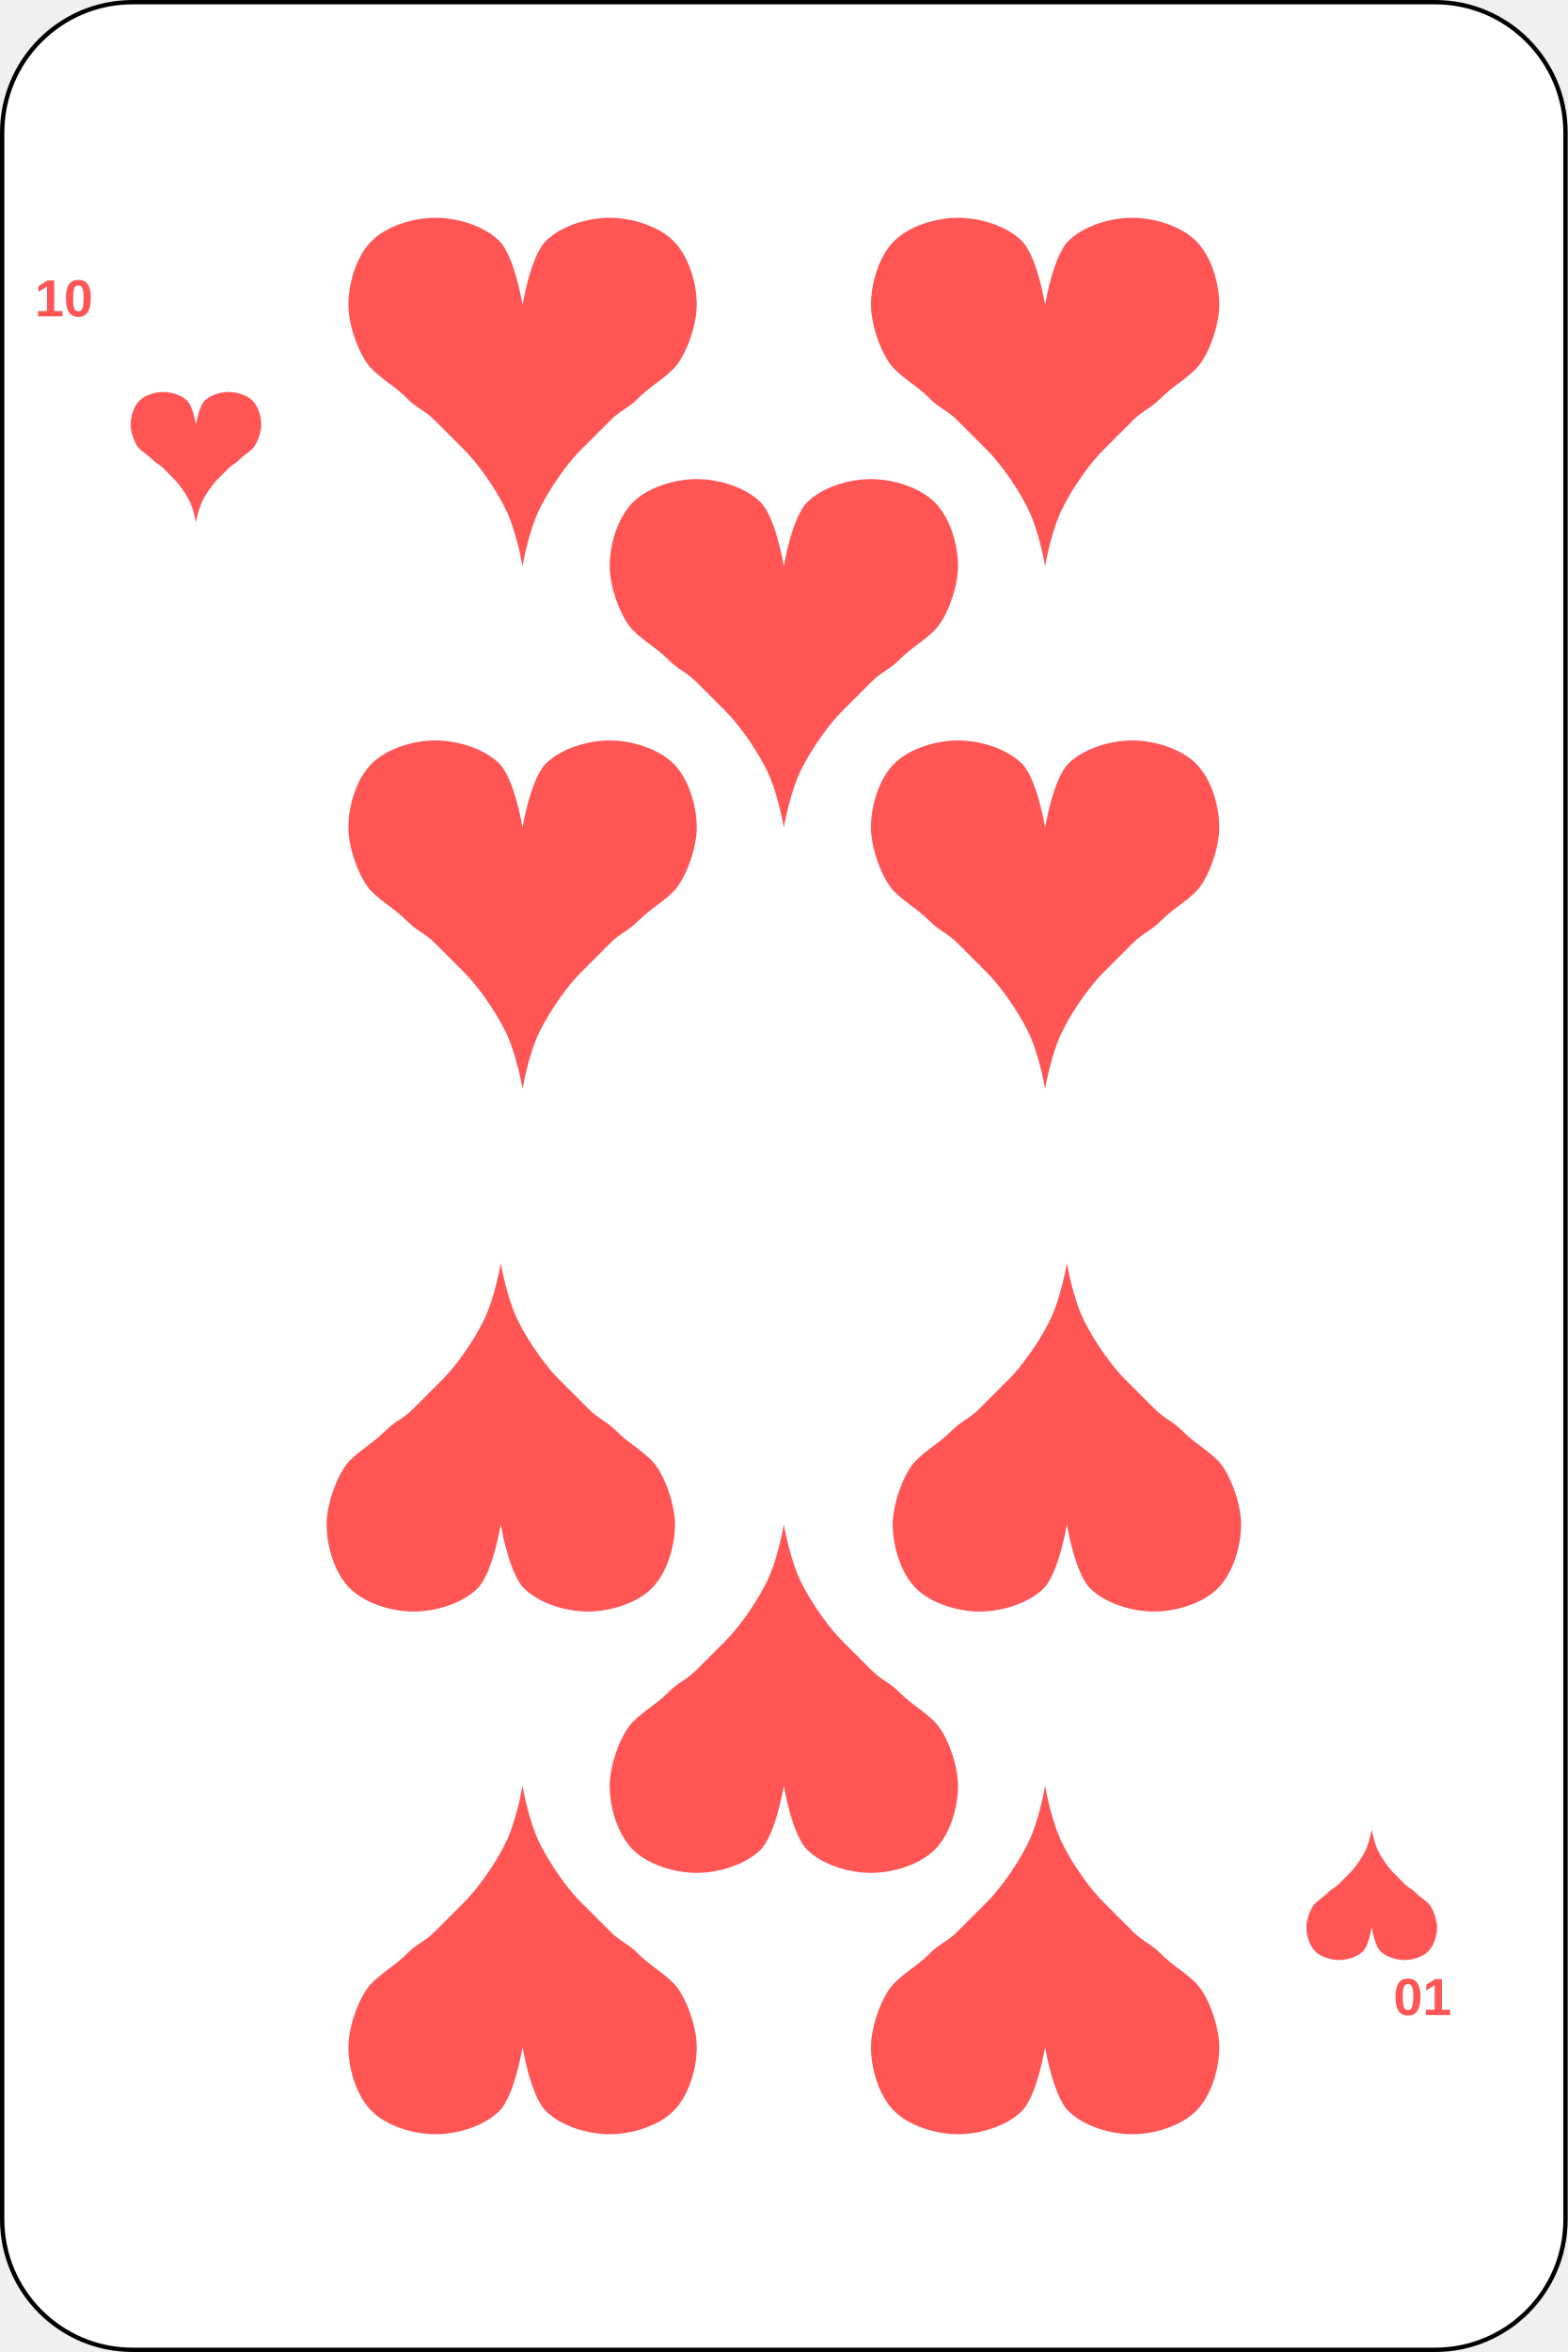
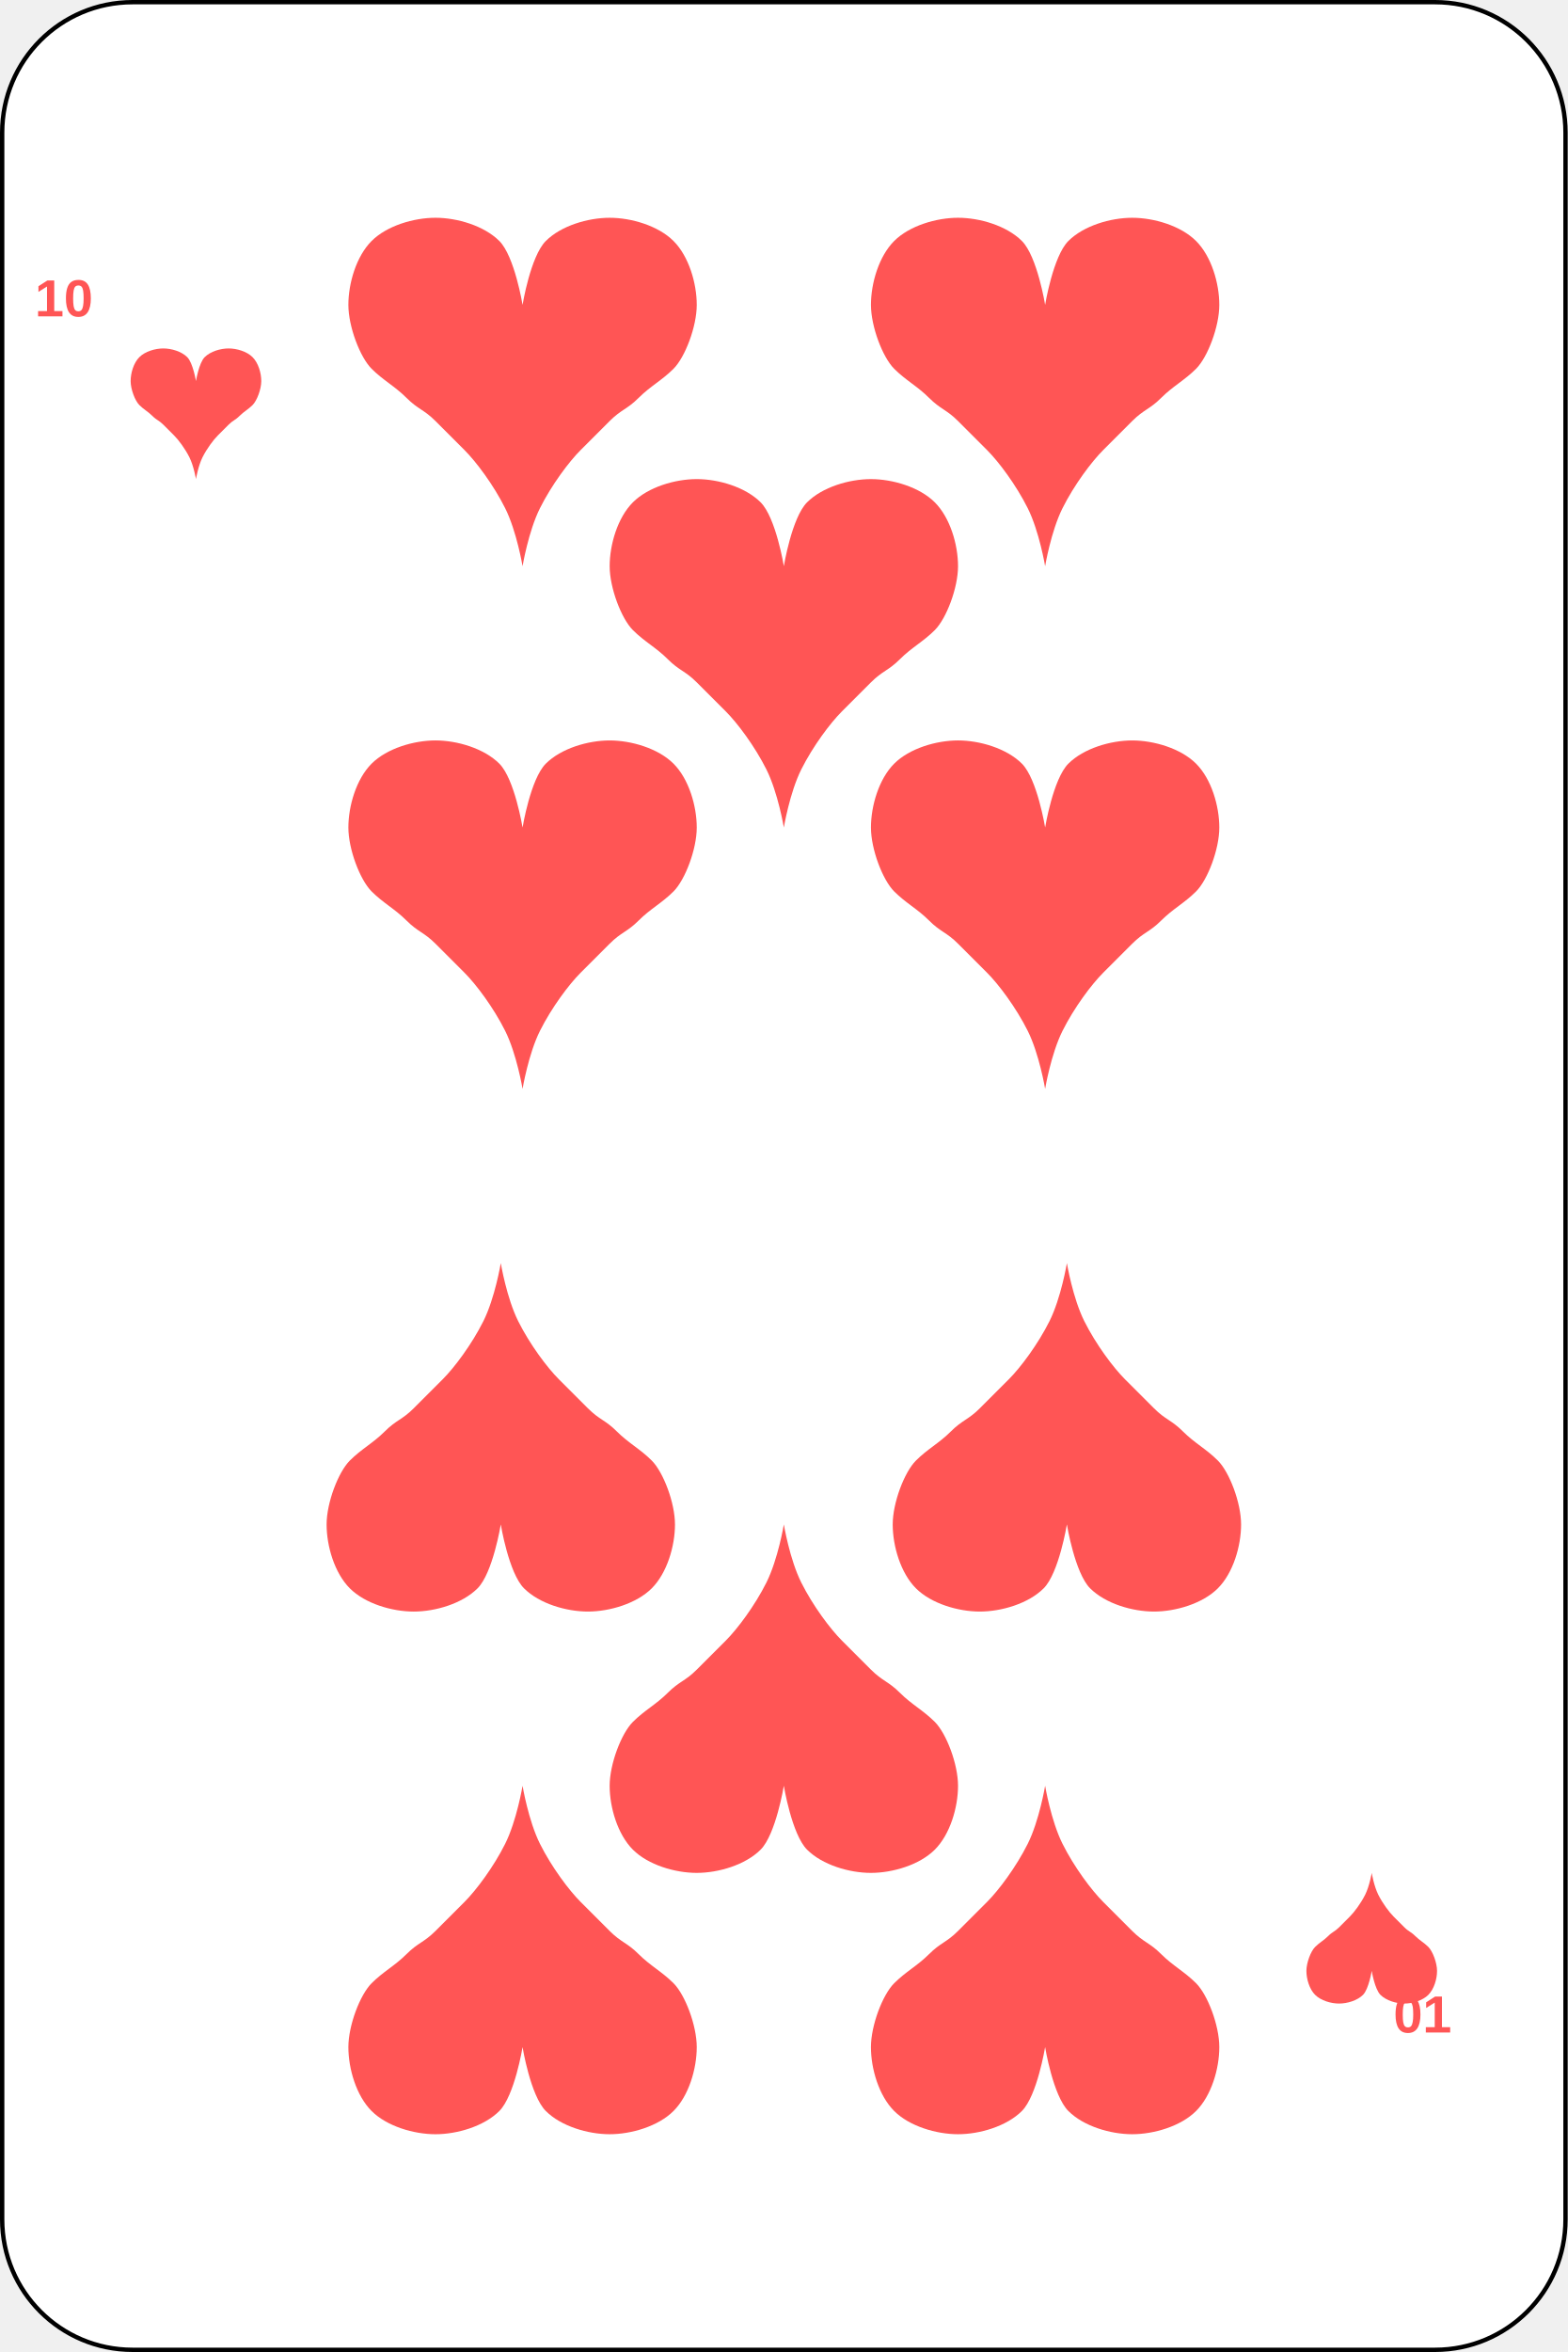
<svg xmlns="http://www.w3.org/2000/svg" xmlns:xlink="http://www.w3.org/1999/xlink" version="1.1" viewBox="0 0 360 540">
  <g transform="translate(0,-512.36)">
    <rect x=".5" y="512.86" width="359" height="539" rx="29.944" fill="#fff" stroke="#000" />
    <g transform="translate(5,22.362)">
      d="m30 520c-5.54 0-10 4.46-10 10v30c0 5.54 4.46 10 10 10s10-4.46 10-10v-30c0-5.54-4.46-10-10-10m0 5c2.77 0 5 2.23
      5 5v30c0 2.77-2.23 5-5 5s-5-2.23-5-5v-30c0-2.77 2.23-5 5-5"
      fill="#f55" /&gt;
    </g>
    <g fill="#f55">
      <text x="8" y="585" font-size="4.7rem" style="font-weight: bold; font-family: Arial; letter-spacing: -0.5rem">10</text>
-       <text rotate="180" x="320" y="975" style="font-size: 5rem; font-weight: bold; font-family: Arial; letter-spacing: -0.5rem">01</text>
+       <text rotate="180" x="320" y="979" style="font-size: 5rem; font-weight: bold; font-family: Arial; letter-spacing: -0.5rem">01</text>
      <g transform="matrix(-1 0 0 -1 355 1542.4)">
        <use width="360" height="540" xlink:href="#c" />
        <use width="360" height="540" xlink:href="#d" />
      </g>
      <path transform="translate(20, 0)" d="m100 582.36s1.82-11.153 5.333-14.667c3.514-3.514 9.698-5.333 14.667-5.333s11.153 1.82 14.667 5.333c3.514 3.514 5.333 9.698 5.333 14.667s-2.667 12-5.333 14.667c-2.667 2.667-5.333 4-8 6.667s-4 2.667-6.667 5.333l-6.667 6.667c-2.667 2.667-6.667 8-9.333 13.333-2.667 5.333-4 13.333-4 13.333s-1.333-8-4-13.333-6.667-10.667-9.333-13.333l-6.667-6.667c-2.667-2.667-4-2.667-6.667-5.333-2.667-2.667-5.333-4-8-6.667-2.667-2.67-5.333-9.7-5.333-14.67 0-4.969 1.82-11.153 5.333-14.667 3.514-3.514 9.698-5.333 14.667-5.333s11.153 1.82 14.667 5.333c3.514 3.514 5.333 14.667 5.333 14.667" />
      <path transform="translate(-20, 0)" d="m260 582.36s1.82-11.153 5.333-14.667c3.514-3.514 9.698-5.333 14.667-5.333s11.153 1.82 14.667 5.333c3.514 3.514 5.333 9.698 5.333 14.667s-2.667 12-5.333 14.667c-2.667 2.667-5.333 4-8 6.667s-4 2.667-6.667 5.333l-6.667 6.667c-2.667 2.667-6.667 8-9.333 13.333-2.667 5.333-4 13.333-4 13.333s-1.333-8-4-13.333-6.667-10.667-9.333-13.333l-6.667-6.667c-2.667-2.667-4-2.667-6.667-5.333-2.667-2.667-5.333-4-8-6.667-2.66-2.67-5.33-9.7-5.33-14.67 0-4.969 1.82-11.153 5.333-14.667 3.514-3.514 9.698-5.333 14.667-5.333s11.153 1.82 14.667 5.333c3.514 3.514 5.333 14.667 5.333 14.667" />
      <path d="m180 642.36s1.82-11.153 5.333-14.667c3.514-3.514 9.698-5.333 14.667-5.333s11.153 1.82 14.667 5.333c3.514 3.514 5.333 9.698 5.333 14.667s-2.667 12-5.333 14.667c-2.667 2.667-5.333 4-8 6.667s-4 2.667-6.667 5.333l-6.667 6.667c-2.667 2.667-6.667 8-9.333 13.333-2.667 5.333-4 13.333-4 13.333s-1.333-8-4-13.333-6.667-10.667-9.333-13.333l-6.667-6.667c-2.667-2.667-4-2.667-6.667-5.333-2.667-2.667-5.333-4-8-6.667-2.66-2.67-5.33-9.7-5.33-14.67 0-4.969 1.82-11.153 5.333-14.667 3.514-3.514 9.698-5.333 14.667-5.333s11.153 1.82 14.667 5.333c3.514 3.514 5.333 14.667 5.333 14.667" />
      <path transform="translate(20, 0)" d="m100 702.36s1.82-11.153 5.333-14.667c3.514-3.514 9.698-5.333 14.667-5.333s11.153 1.82 14.667 5.333c3.514 3.514 5.333 9.698 5.333 14.667s-2.667 12-5.333 14.667c-2.667 2.667-5.333 4-8 6.667s-4 2.667-6.667 5.333l-6.667 6.667c-2.667 2.667-6.667 8-9.333 13.333-2.667 5.333-4 13.333-4 13.333s-1.333-8-4-13.333-6.667-10.667-9.333-13.333l-6.667-6.667c-2.667-2.667-4-2.667-6.667-5.333-2.667-2.667-5.333-4-8-6.667-2.667-2.67-5.333-9.7-5.333-14.67 0-4.969 1.82-11.153 5.333-14.667 3.514-3.514 9.698-5.333 14.667-5.333s11.153 1.82 14.667 5.333c3.514 3.514 5.333 14.667 5.333 14.667" />
      <path transform="translate(-20, 0)" d="m260 702.36s1.82-11.153 5.333-14.667c3.514-3.514 9.698-5.333 14.667-5.333s11.153 1.82 14.667 5.333c3.514 3.514 5.333 9.698 5.333 14.667s-2.667 12-5.333 14.667c-2.667 2.667-5.333 4-8 6.667s-4 2.667-6.667 5.333l-6.667 6.667c-2.667 2.667-6.667 8-9.333 13.333-2.667 5.333-4 13.333-4 13.333s-1.333-8-4-13.333-6.667-10.667-9.333-13.333l-6.667-6.667c-2.667-2.667-4-2.667-6.667-5.333-2.667-2.667-5.333-4-8-6.667-2.66-2.67-5.33-9.7-5.33-14.67 0-4.969 1.82-11.153 5.333-14.667 3.514-3.514 9.698-5.333 14.667-5.333s11.153 1.82 14.667 5.333c3.514 3.514 5.333 14.667 5.333 14.667" />
      <path transform="translate(20, 0)" d="m100 982.36s1.82 11.153 5.333 14.667c3.514 3.514 9.698 5.333 14.667 5.333s11.153-1.82 14.667-5.333c3.514-3.514 5.333-9.698 5.333-14.667s-2.667-12-5.333-14.667c-2.667-2.667-5.333-4-8-6.667s-4-2.667-6.667-5.333l-6.667-6.667c-2.667-2.667-6.667-8-9.333-13.333-2.667-5.333-4-13.333-4-13.333s-1.333 8-4 13.333-6.667 10.667-9.333 13.333l-6.667 6.667c-2.667 2.667-4 2.667-6.667 5.333-2.667 2.667-5.333 4-8 6.667-2.667 2.67-5.333 9.7-5.333 14.67 0 4.969 1.82 11.153 5.333 14.667 3.514 3.514 9.698 5.333 14.667 5.333s11.153-1.82 14.667-5.333c3.514-3.52 5.333-14.67 5.333-14.67" />
      <path transform="translate(-20, 0)" d="m260 982.36s1.82 11.153 5.333 14.667c3.514 3.514 9.698 5.333 14.667 5.333s11.153-1.82 14.667-5.333c3.514-3.514 5.333-9.698 5.333-14.667s-2.667-12-5.333-14.667c-2.667-2.667-5.333-4-8-6.667s-4-2.667-6.667-5.333l-6.667-6.667c-2.667-2.667-6.667-8-9.333-13.333-2.667-5.333-4-13.333-4-13.333s-1.333 8-4 13.333-6.667 10.667-9.333 13.333l-6.667 6.667c-2.667 2.667-4 2.667-6.667 5.333-2.667 2.667-5.333 4-8 6.667s-5.333 9.698-5.333 14.667 1.82 11.153 5.333 14.667c3.514 3.514 9.698 5.333 14.667 5.333s11.153-1.82 14.667-5.333c3.51-3.52 5.33-14.67 5.33-14.67" />
      <path d="m180 922.36s1.82 11.153 5.333 14.667c3.514 3.514 9.698 5.333 14.667 5.333s11.153-1.82 14.667-5.333c3.514-3.514 5.333-9.698 5.333-14.667s-2.667-12-5.333-14.667c-2.667-2.667-5.333-4-8-6.667s-4-2.667-6.667-5.333l-6.667-6.667c-2.667-2.667-6.667-8-9.333-13.333-2.667-5.333-4-13.333-4-13.333s-1.333 8-4 13.333-6.667 10.667-9.333 13.333l-6.667 6.667c-2.667 2.667-4 2.667-6.667 5.333-2.667 2.667-5.333 4-8 6.667s-5.333 9.698-5.333 14.667 1.82 11.153 5.333 14.667c3.514 3.514 9.698 5.333 14.667 5.333s11.153-1.82 14.667-5.333c3.51-3.52 5.33-14.67 5.33-14.67" />
      <path transform="translate(15, 0)" d="m100 862.36s1.82 11.153 5.333 14.667c3.514 3.514 9.698 5.333 14.667 5.333s11.153-1.82 14.667-5.333c3.514-3.514 5.333-9.698 5.333-14.667s-2.667-12-5.333-14.667c-2.667-2.667-5.333-4-8-6.667s-4-2.667-6.667-5.333l-6.667-6.667c-2.667-2.667-6.667-8-9.333-13.333-2.667-5.333-4-13.333-4-13.333s-1.333 8-4 13.333-6.667 10.667-9.333 13.333l-6.667 6.667c-2.667 2.667-4 2.667-6.667 5.333-2.667 2.667-5.333 4-8 6.667-2.667 2.67-5.333 9.7-5.333 14.67 0 4.969 1.82 11.153 5.333 14.667 3.514 3.514 9.698 5.333 14.667 5.333s11.153-1.82 14.667-5.333c3.514-3.52 5.333-14.67 5.333-14.67" />
      <path transform="translate(-15, 0)" d="m260 862.36s1.82 11.153 5.333 14.667c3.514 3.514 9.698 5.333 14.667 5.333s11.153-1.82 14.667-5.333c3.514-3.514 5.333-9.698 5.333-14.667s-2.667-12-5.333-14.667c-2.667-2.667-5.333-4-8-6.667s-4-2.667-6.667-5.333l-6.667-6.667c-2.667-2.667-6.667-8-9.333-13.333-2.667-5.333-4-13.333-4-13.333s-1.333 8-4 13.333-6.667 10.667-9.333 13.333l-6.667 6.667c-2.667 2.667-4 2.667-6.667 5.333-2.667 2.667-5.333 4-8 6.667s-5.333 9.698-5.333 14.667 1.82 11.153 5.333 14.667c3.514 3.514 9.698 5.333 14.667 5.333s11.153-1.82 14.667-5.333c3.51-3.52 5.33-14.67 5.33-14.67" />
-       <path transform="translate(15, 0)" d="m30 609.86s0.682-4.182 2-5.5 3.637-2 5.5-2 4.182 0.682 5.5 2 2 3.637 2 5.5-1 4.5-2 5.5-2 1.5-3 2.5-1.5 1-2.5 2l-2.5 2.5c-1 1-2.5 3-3.5 5s-1.5 5-1.5 5-0.5-3-1.5-5-2.5-4-3.5-5l-2.5-2.5c-1-1-1.5-1-2.5-2s-2-1.5-3-2.5-2-3.637-2-5.5 0.682-4.182 2-5.5 3.637-2 5.5-2 4.182 0.682 5.5 2 2 5.5 2 5.5" />
-       <path transform="translate(-15, 0)" d="m330 954.86s0.682 4.182 2 5.5 3.637 2 5.5 2 4.182-0.682 5.5-2 2-3.637 2-5.5-1-4.5-2-5.5-2-1.5-3-2.5-1.5-1-2.5-2l-2.5-2.5c-1-1-2.5-3-3.5-5s-1.5-5-1.5-5-0.5 3-1.5 5-2.5 4-3.5 5l-2.5 2.5c-1 1-1.5 1-2.5 2s-2 1.5-3 2.5-2 3.637-2 5.5 0.682 4.182 2 5.5 3.637 2 5.5 2 4.182-0.682 5.5-2 2-5.5 2-5.5" />
+       <path transform="translate(15, -10)" d="m30 609.86s0.682-4.182 2-5.5 3.637-2 5.5-2 4.182 0.682 5.5 2 2 3.637 2 5.5-1 4.5-2 5.5-2 1.5-3 2.5-1.5 1-2.5 2l-2.5 2.5c-1 1-2.5 3-3.5 5s-1.5 5-1.5 5-0.5-3-1.5-5-2.5-4-3.5-5l-2.5-2.5c-1-1-1.5-1-2.5-2s-2-1.5-3-2.5-2-3.637-2-5.5 0.682-4.182 2-5.5 3.637-2 5.5-2 4.182 0.682 5.5 2 2 5.5 2 5.5" />
+       <path transform="translate(-15, 10)" d="m330 954.86s0.682 4.182 2 5.5 3.637 2 5.5 2 4.182-0.682 5.5-2 2-3.637 2-5.5-1-4.5-2-5.5-2-1.5-3-2.5-1.5-1-2.5-2l-2.5-2.5c-1-1-2.5-3-3.5-5s-1.5-5-1.5-5-0.5 3-1.5 5-2.5 4-3.5 5l-2.5 2.5c-1 1-1.5 1-2.5 2s-2 1.5-3 2.5-2 3.637-2 5.5 0.682 4.182 2 5.5 3.637 2 5.5 2 4.182-0.682 5.5-2 2-5.5 2-5.5" />
    </g>
  </g>
</svg>
